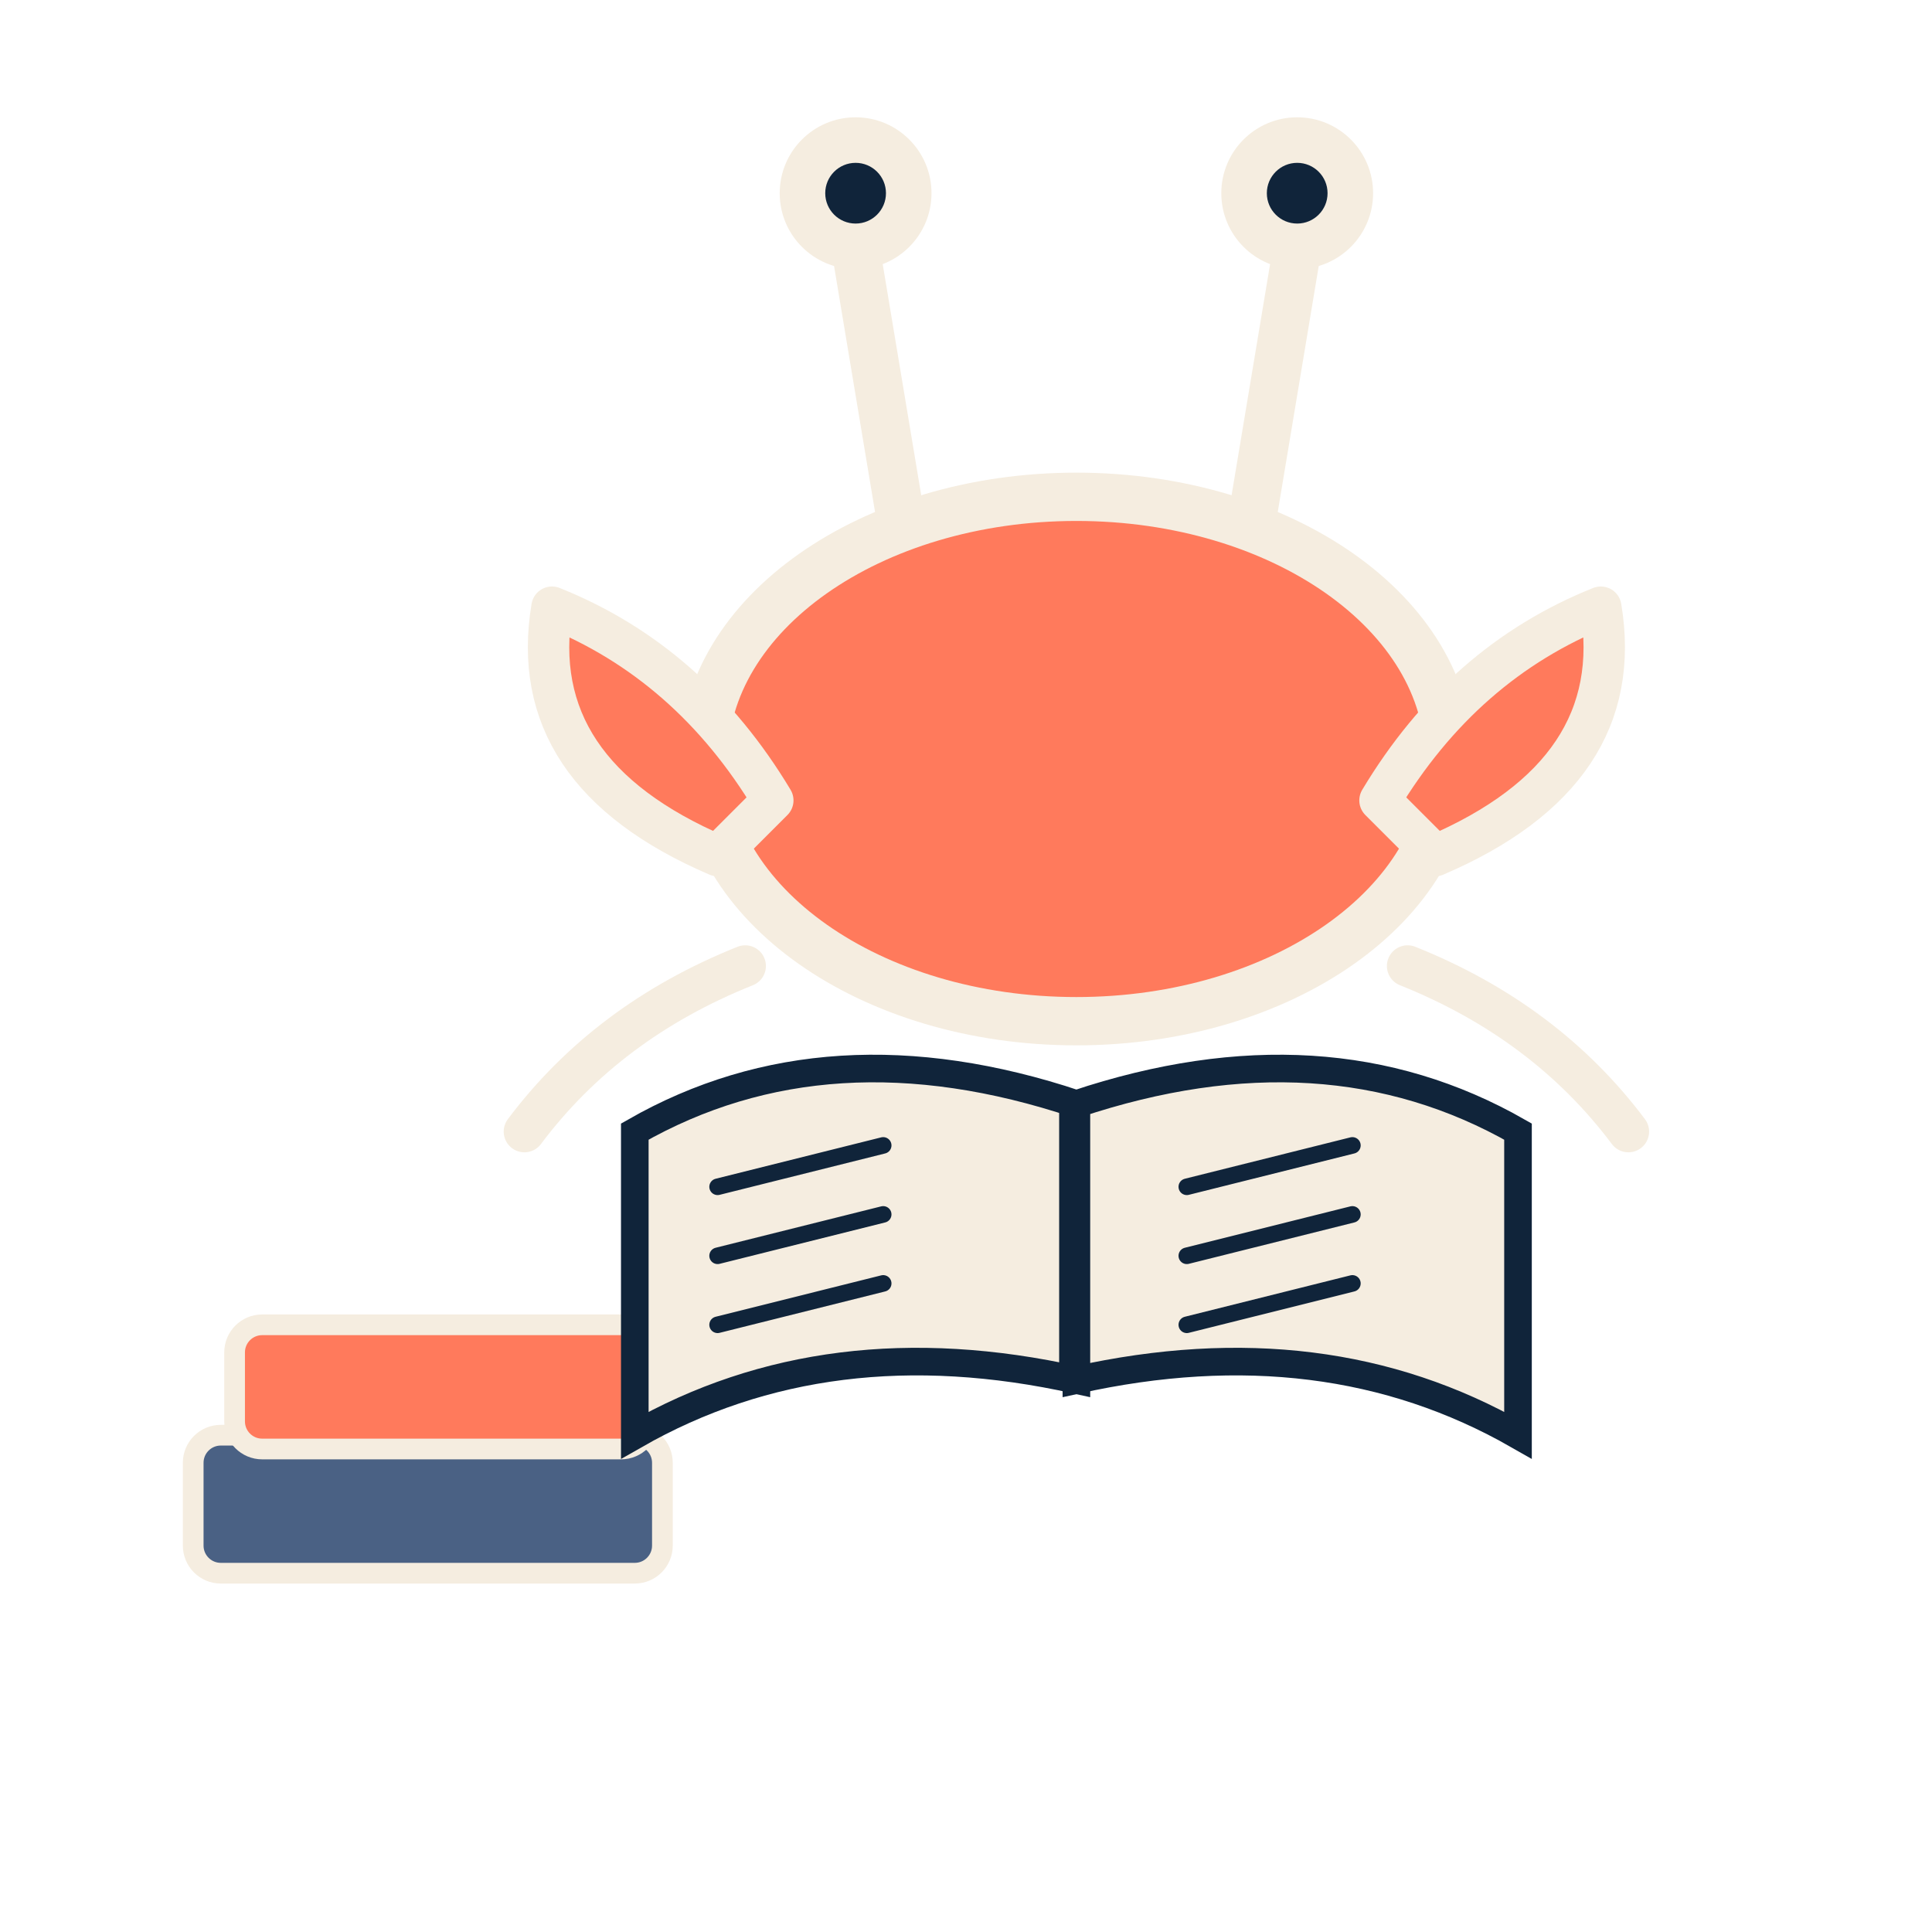
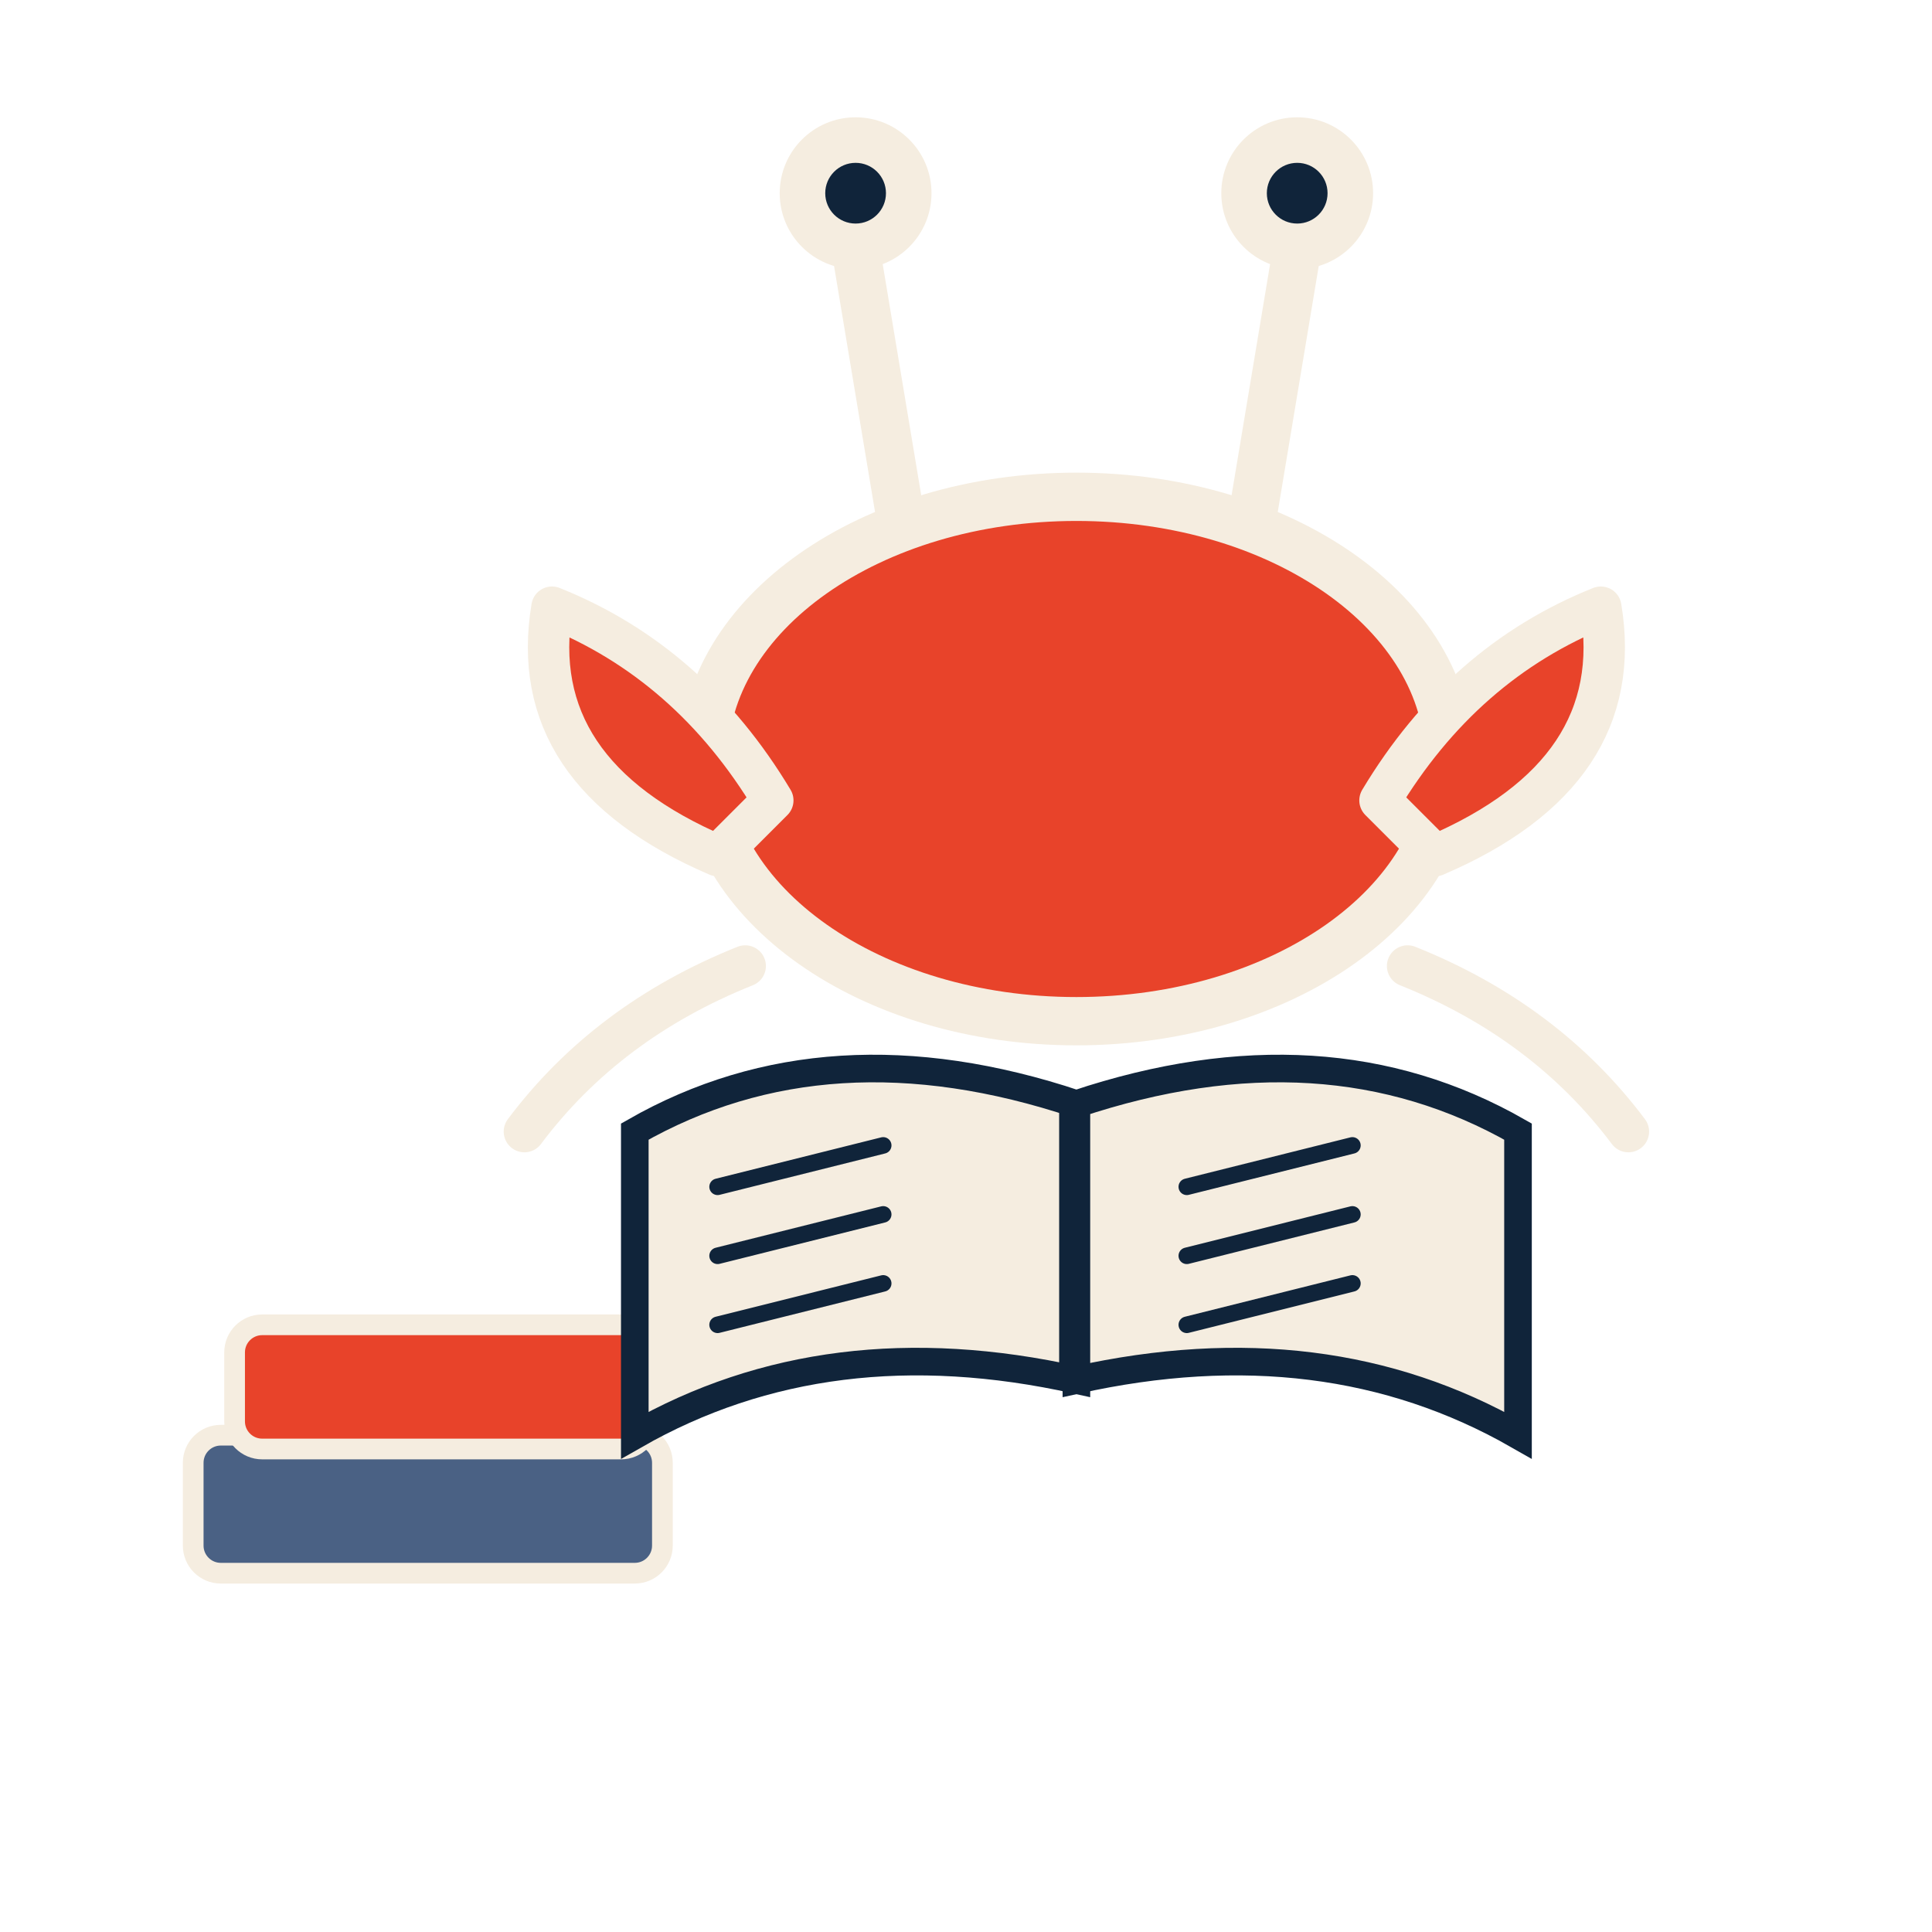
<svg xmlns="http://www.w3.org/2000/svg" viewBox="0 0 140 140" role="img" aria-label="Crab searching through books">
  <g>
    <rect x="14" y="104" width="34" height="10" rx="2" fill="#4A6184" stroke="#F5EDE0" stroke-width="1.5" />
-     <rect x="17" y="96" width="30" height="9" rx="2" fill="#FF7A5C" stroke="#F5EDE0" stroke-width="1.5">
+     <rect x="17" y="96" width="30" height="9" rx="2" fill="#E8432A" stroke="#F5EDE0" stroke-width="1.5">
      <animate attributeName="opacity" values="1;0.55;1" dur="2.4s" repeatCount="indefinite" />
    </rect>
  </g>
  <g id="crab-group">
    <animateTransform attributeName="transform" type="translate" values="0,0; 0,-3; 0,0" keyTimes="0;0.5;1" dur="2s" repeatCount="indefinite" />
    <g id="eyes">
      <animateTransform attributeName="transform" type="rotate" values="-6 78 55; 6 78 55; -6 78 55" dur="1.8s" repeatCount="indefinite" />
      <g stroke="#F5EDE0" stroke-width="3.5" stroke-linecap="round" stroke-linejoin="round" fill="none">
        <line x1="66" y1="42" x2="62" y2="18" />
        <line x1="90" y1="42" x2="94" y2="18" />
      </g>
      <circle cx="62" cy="14" r="5.5" fill="#F5EDE0" />
      <circle cx="94" cy="14" r="5.5" fill="#F5EDE0" />
      <circle cx="62" cy="14" r="2.2" fill="#10243A" />
      <circle cx="94" cy="14" r="2.2" fill="#10243A" />
    </g>
-     <ellipse cx="78" cy="55" rx="27" ry="19" fill="#FF7A5C" stroke="#F5EDE0" stroke-width="3.5" />
-     <path d="M52 62 Q38 56 40 44 Q50 48 56 58 Z" fill="#FF7A5C" stroke="#F5EDE0" stroke-width="3" stroke-linejoin="round" />
+     <ellipse cx="78" cy="55" rx="27" ry="19" fill="#E8432A" stroke="#F5EDE0" stroke-width="3.5" />
+     <path d="M52 62 Q38 56 40 44 Q50 48 56 58 Z" fill="#E8432A" stroke="#F5EDE0" stroke-width="3" stroke-linejoin="round" />
    <g style="transform-box:fill-box; transform-origin: bottom left;">
      <animateTransform attributeName="transform" type="rotate" values="0;-18;0" keyTimes="0;0.5;1" dur="1.8s" repeatCount="indefinite" />
-       <path d="M104 62 Q118 56 116 44 Q106 48 100 58 Z" fill="#FF7A5C" stroke="#F5EDE0" stroke-width="3" stroke-linejoin="round" />
+       <path d="M104 62 Q118 56 116 44 Q106 48 100 58 Z" fill="#E8432A" stroke="#F5EDE0" stroke-width="3" stroke-linejoin="round" />
    </g>
    <g stroke="#F5EDE0" stroke-width="3" stroke-linecap="round" fill="none">
      <path d="M54 70 Q44 74 38 82" />
      <path d="M102 70 Q112 74 118 82" />
    </g>
    <g id="book">
      <path d="M78 80 Q60 74 46 82 L46 104 Q60 96 78 100 Z" fill="#F5EDE0" stroke="#10243A" stroke-width="2" />
      <g stroke="#10243A" stroke-width="1.2" stroke-linecap="round">
        <line x1="52" y1="86" x2="64" y2="83" />
        <line x1="52" y1="91" x2="64" y2="88" />
        <line x1="52" y1="96" x2="64" y2="93" />
      </g>
      <line x1="78" y1="80" x2="78" y2="100" stroke="#10243A" stroke-width="2.5" />
      <g style="transform-box:fill-box; transform-origin: left center;">
        <animateTransform attributeName="transform" type="scale" values="1,1; 0.06,1; 1,1" keyTimes="0;0.5;1" dur="1.8s" repeatCount="indefinite" />
        <path d="M78 80 Q96 74 110 82 L110 104 Q96 96 78 100 Z" fill="#F5EDE0" stroke="#10243A" stroke-width="2" />
        <g stroke="#10243A" stroke-width="1.2" stroke-linecap="round">
          <line x1="86" y1="86" x2="98" y2="83" />
          <line x1="86" y1="91" x2="98" y2="88" />
          <line x1="86" y1="96" x2="98" y2="93" />
        </g>
      </g>
    </g>
  </g>
</svg>
